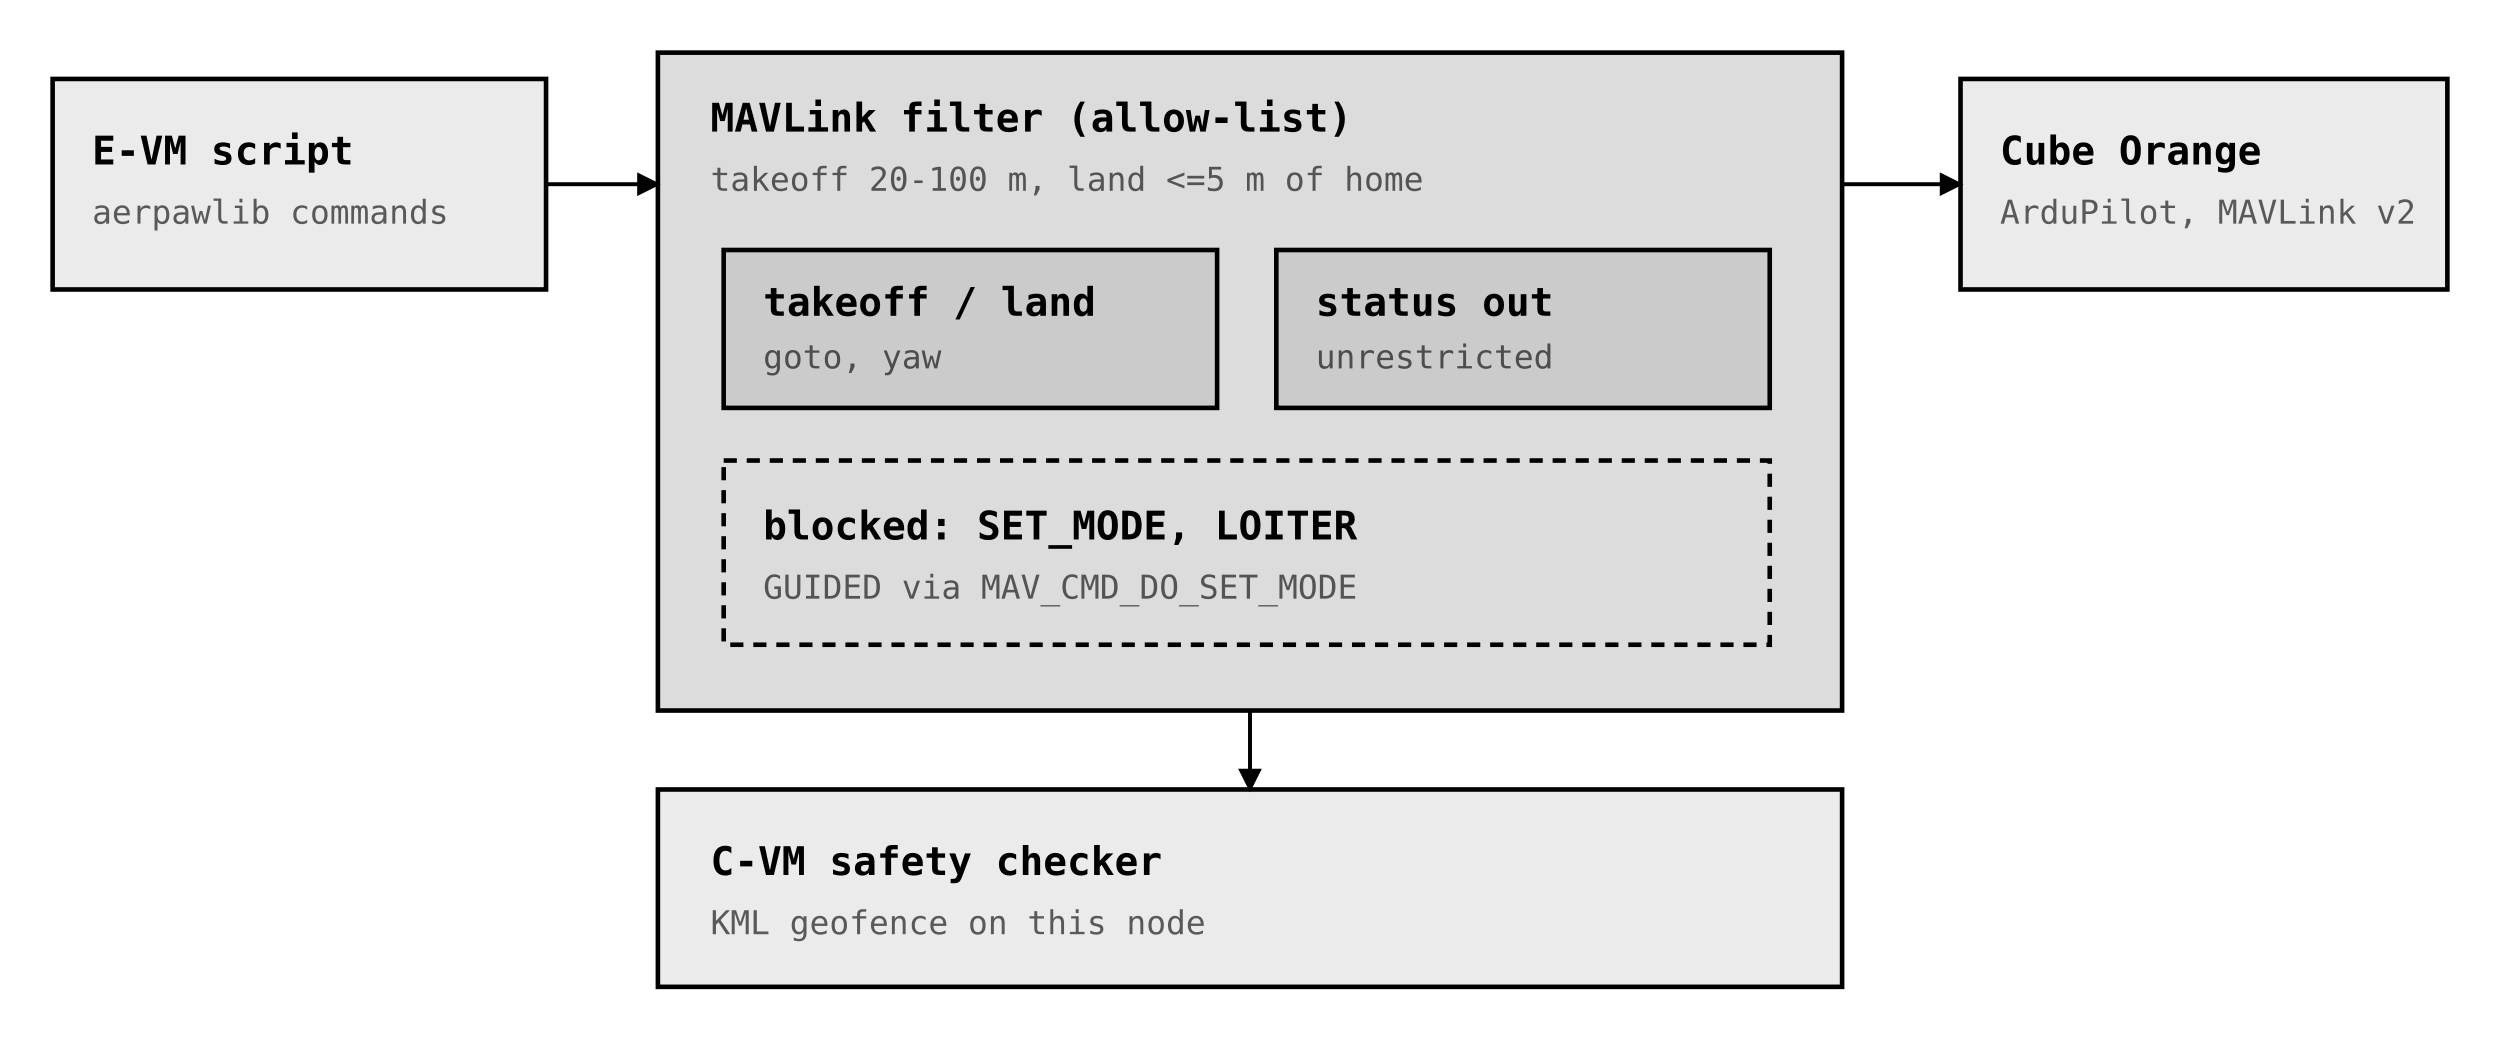
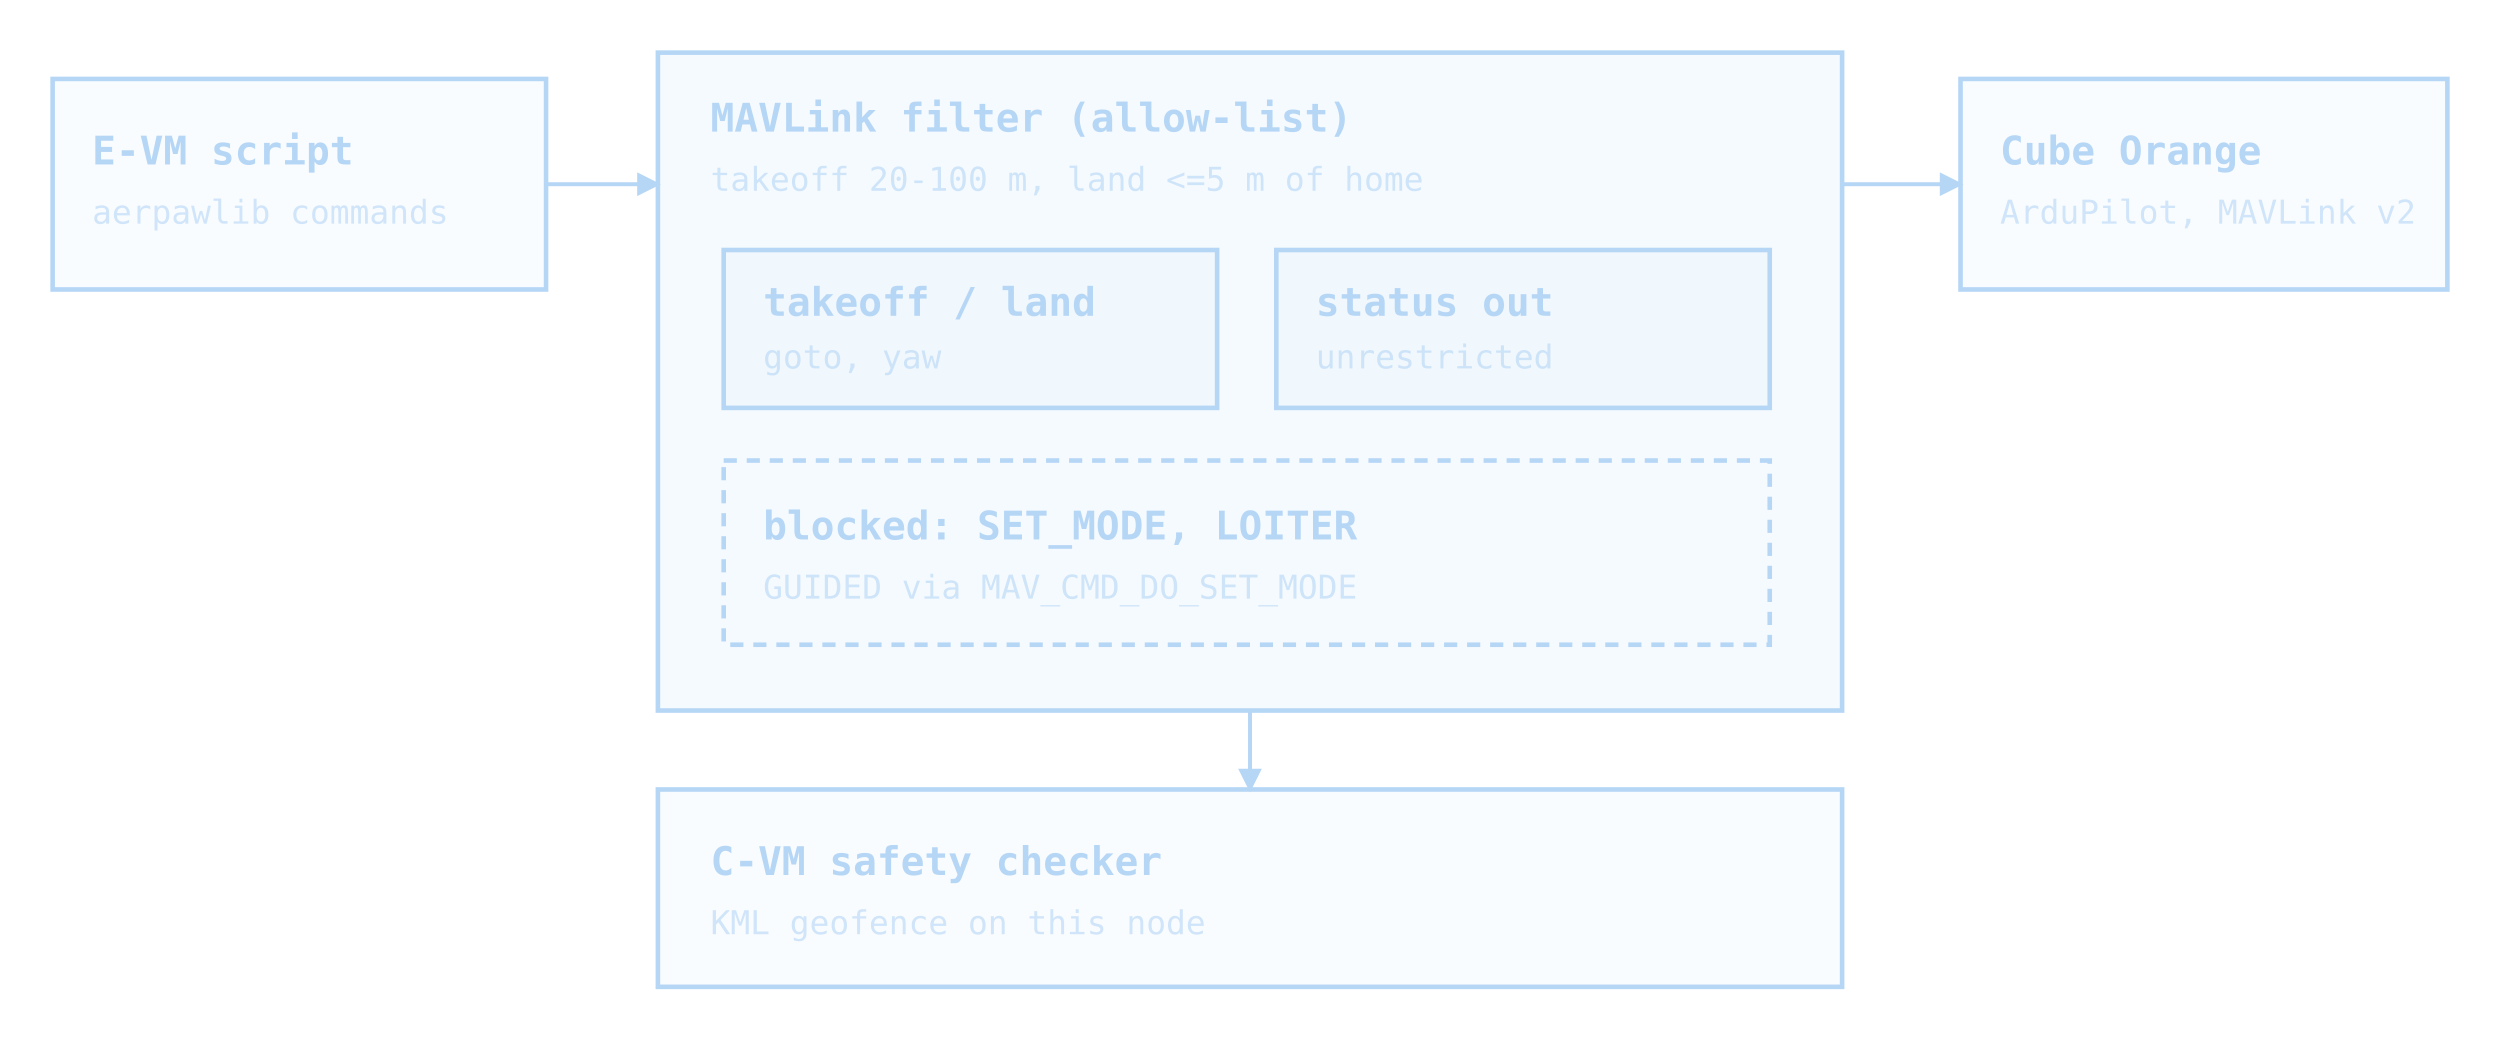
- <svg xmlns="http://www.w3.org/2000/svg" viewBox="0 0 760 320" role="img" aria-label="AERPAW MAVLink filter allow-list">
+ <svg xmlns="http://www.w3.org/2000/svg" color="#b6d6f6" viewBox="0 0 760 320" role="img" aria-label="AERPAW MAVLink filter allow-list">
  <style>
    .box { fill: none; stroke: currentColor; stroke-width: 1.4; }
    .fill { fill: currentColor; fill-opacity: 0.08; }
    .ok { fill: currentColor; fill-opacity: 0.14; }
    .no { fill: none; stroke: currentColor; stroke-dasharray: 4 3; }
    .t { font: 600 12px ui-monospace, SFMono-Regular, Menlo, monospace; fill: currentColor; }
    .s { font: 400 10px ui-monospace, SFMono-Regular, Menlo, monospace; fill: currentColor; opacity: 0.62; }
    .arr { stroke: currentColor; stroke-width: 1.2; fill: none; marker-end: url(#ah); }
  </style>
  <defs>
    <marker id="ah" viewBox="0 0 8 8" refX="7" refY="4" markerWidth="6" markerHeight="6" orient="auto">
      <path d="M0 0 L8 4 L0 8 z" fill="currentColor" />
    </marker>
  </defs>
  <rect class="box fill" x="16" y="24" width="150" height="64" />
  <text class="t" x="28" y="50">E-VM script</text>
  <text class="s" x="28" y="68">aerpawlib commands</text>
  <rect class="box ok" x="200" y="16" width="360" height="200" />
  <text class="t" x="216" y="40">MAVLink filter (allow-list)</text>
  <text class="s" x="216" y="58">takeoff 20-100 m, land &lt;=5 m of home</text>
  <rect class="box fill" x="220" y="76" width="150" height="48" />
  <text class="t" x="232" y="96">takeoff / land</text>
  <text class="s" x="232" y="112">goto, yaw</text>
  <rect class="box fill" x="388" y="76" width="150" height="48" />
  <text class="t" x="400" y="96">status out</text>
  <text class="s" x="400" y="112">unrestricted</text>
  <rect class="box no" x="220" y="140" width="318" height="56" />
  <text class="t" x="232" y="164">blocked: SET_MODE, LOITER</text>
  <text class="s" x="232" y="182">GUIDED via MAV_CMD_DO_SET_MODE</text>
  <rect class="box fill" x="596" y="24" width="148" height="64" />
  <text class="t" x="608" y="50">Cube Orange</text>
  <text class="s" x="608" y="68">ArduPilot, MAVLink v2</text>
  <rect class="box fill" x="200" y="240" width="360" height="60" />
  <text class="t" x="216" y="266">C-VM safety checker</text>
  <text class="s" x="216" y="284">KML geofence on this node</text>
  <path class="arr" d="M166 56 H200" />
  <path class="arr" d="M560 56 H596" />
  <path class="arr" d="M380 216 V240" />
</svg>
